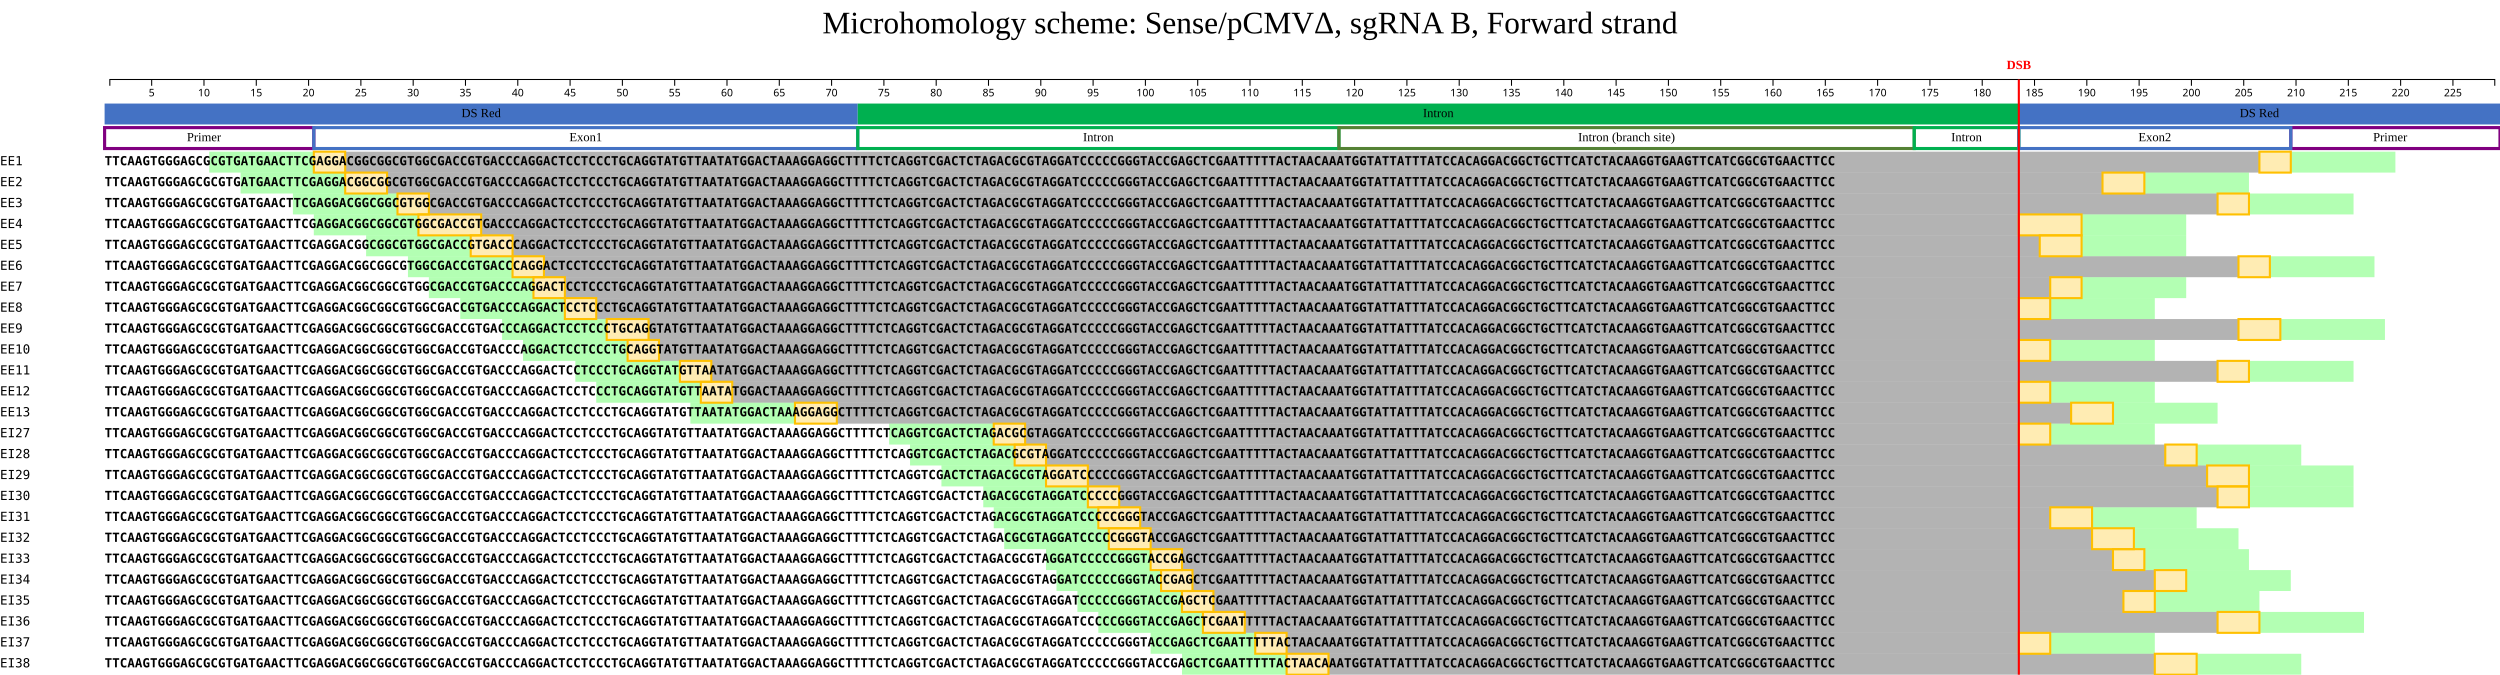
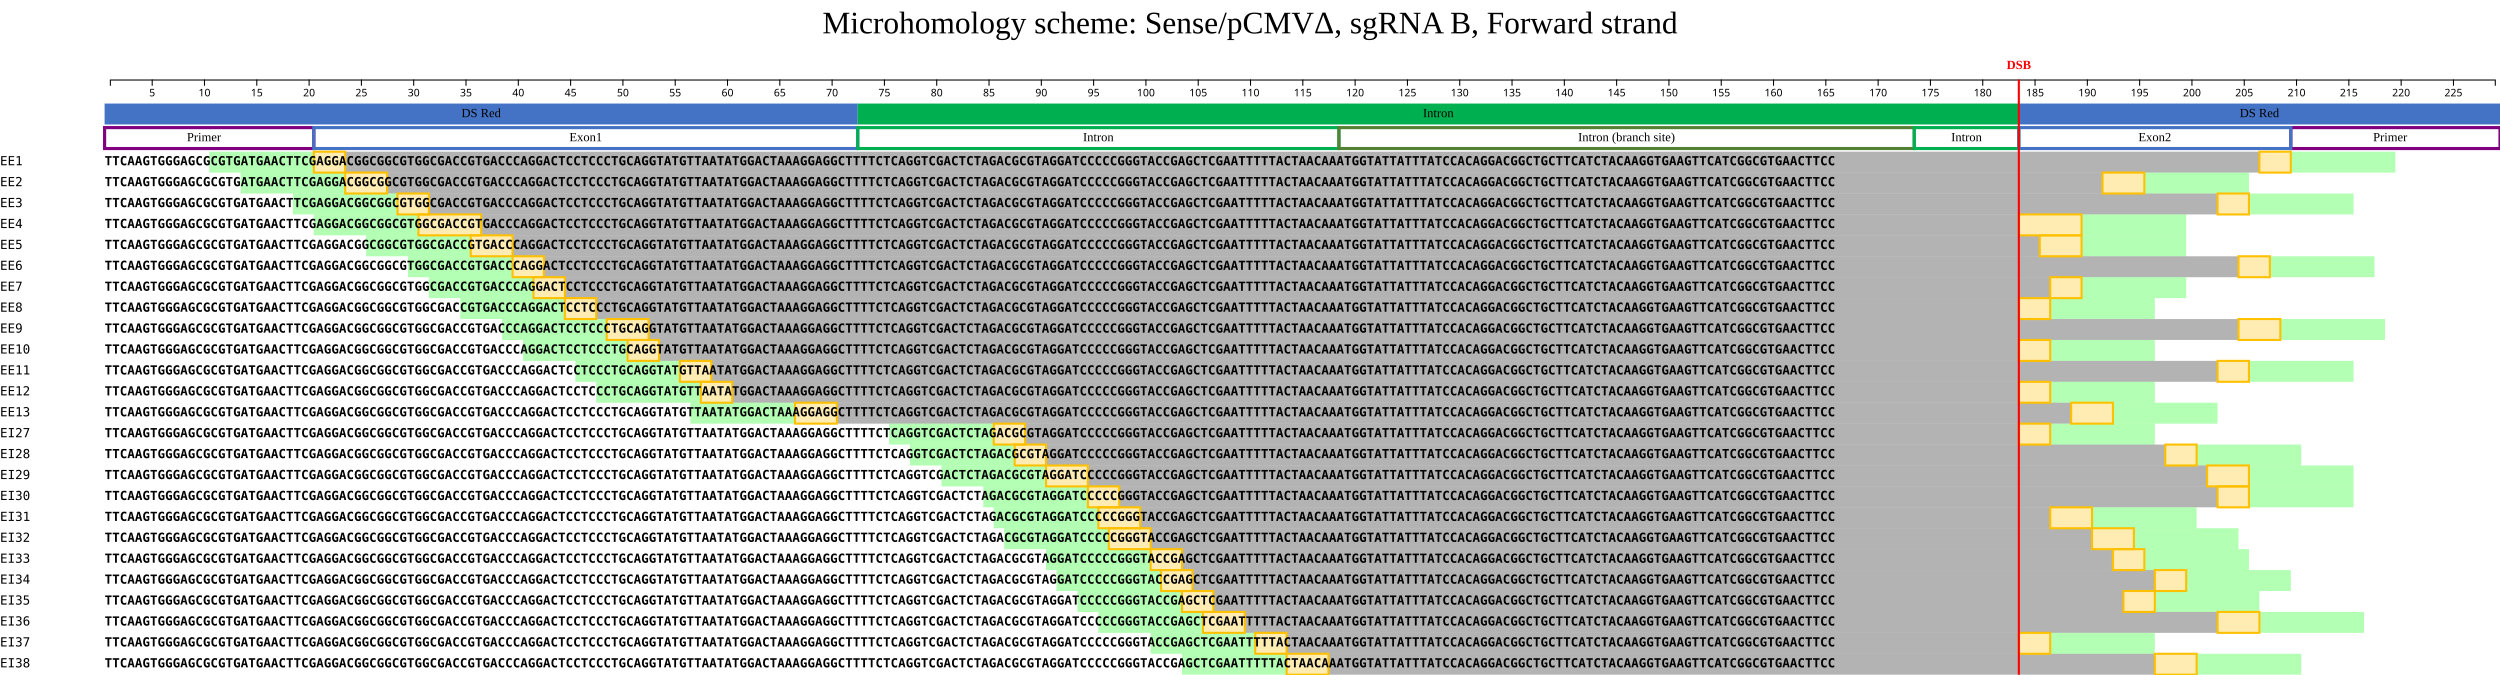
<svg width="2390" height="645">
  <g width="2390" height="50">
    <text x="1195" y="25" style="text-anchor: middle; dominant-baseline: middle; overflow: visible; font-size: 30px;">Microhomology scheme: Sense/pCMVΔ, sgRNA B, Forward strand</text>
  </g>
  <g transform="translate(0, 53)" width="2390" height="592">
    <g transform="translate(100, 23)" width="2290" height="20">
      <g fill="none" font-size="10" font-family="sans-serif" text-anchor="middle">
-         <path class="domain" stroke="currentColor" d="M5,6V0H2285V6" />
-         <g class="tick" opacity="1" transform="translate(45,0)">
+         <path class="domain" stroke="currentColor" d="M5.5,6V0.5H2285.5V6" />
+         <g class="tick" opacity="1" transform="translate(45.5,0)">
          <line stroke="currentColor" y2="6" />
          <text fill="currentColor" y="9" dy="0.71em">5</text>
        </g>
-         <g class="tick" opacity="1" transform="translate(95,0)">
+         <g class="tick" opacity="1" transform="translate(95.5,0)">
          <line stroke="currentColor" y2="6" />
          <text fill="currentColor" y="9" dy="0.71em">10</text>
        </g>
-         <g class="tick" opacity="1" transform="translate(145,0)">
+         <g class="tick" opacity="1" transform="translate(145.5,0)">
          <line stroke="currentColor" y2="6" />
          <text fill="currentColor" y="9" dy="0.71em">15</text>
        </g>
-         <g class="tick" opacity="1" transform="translate(195,0)">
+         <g class="tick" opacity="1" transform="translate(195.5,0)">
          <line stroke="currentColor" y2="6" />
          <text fill="currentColor" y="9" dy="0.71em">20</text>
        </g>
-         <g class="tick" opacity="1" transform="translate(245,0)">
+         <g class="tick" opacity="1" transform="translate(245.5,0)">
          <line stroke="currentColor" y2="6" />
          <text fill="currentColor" y="9" dy="0.71em">25</text>
        </g>
-         <g class="tick" opacity="1" transform="translate(295,0)">
+         <g class="tick" opacity="1" transform="translate(295.5,0)">
          <line stroke="currentColor" y2="6" />
          <text fill="currentColor" y="9" dy="0.71em">30</text>
        </g>
-         <g class="tick" opacity="1" transform="translate(345,0)">
+         <g class="tick" opacity="1" transform="translate(345.5,0)">
          <line stroke="currentColor" y2="6" />
          <text fill="currentColor" y="9" dy="0.71em">35</text>
        </g>
-         <g class="tick" opacity="1" transform="translate(395,0)">
+         <g class="tick" opacity="1" transform="translate(395.5,0)">
          <line stroke="currentColor" y2="6" />
          <text fill="currentColor" y="9" dy="0.71em">40</text>
        </g>
-         <g class="tick" opacity="1" transform="translate(445,0)">
+         <g class="tick" opacity="1" transform="translate(445.5,0)">
          <line stroke="currentColor" y2="6" />
          <text fill="currentColor" y="9" dy="0.71em">45</text>
        </g>
-         <g class="tick" opacity="1" transform="translate(495,0)">
+         <g class="tick" opacity="1" transform="translate(495.5,0)">
          <line stroke="currentColor" y2="6" />
          <text fill="currentColor" y="9" dy="0.71em">50</text>
        </g>
-         <g class="tick" opacity="1" transform="translate(545,0)">
+         <g class="tick" opacity="1" transform="translate(545.5,0)">
          <line stroke="currentColor" y2="6" />
          <text fill="currentColor" y="9" dy="0.71em">55</text>
        </g>
-         <g class="tick" opacity="1" transform="translate(595,0)">
+         <g class="tick" opacity="1" transform="translate(595.5,0)">
          <line stroke="currentColor" y2="6" />
          <text fill="currentColor" y="9" dy="0.71em">60</text>
        </g>
-         <g class="tick" opacity="1" transform="translate(645,0)">
+         <g class="tick" opacity="1" transform="translate(645.5,0)">
          <line stroke="currentColor" y2="6" />
          <text fill="currentColor" y="9" dy="0.71em">65</text>
        </g>
-         <g class="tick" opacity="1" transform="translate(695,0)">
+         <g class="tick" opacity="1" transform="translate(695.5,0)">
          <line stroke="currentColor" y2="6" />
          <text fill="currentColor" y="9" dy="0.71em">70</text>
        </g>
-         <g class="tick" opacity="1" transform="translate(745,0)">
+         <g class="tick" opacity="1" transform="translate(745.5,0)">
          <line stroke="currentColor" y2="6" />
          <text fill="currentColor" y="9" dy="0.71em">75</text>
        </g>
-         <g class="tick" opacity="1" transform="translate(795,0)">
+         <g class="tick" opacity="1" transform="translate(795.5,0)">
          <line stroke="currentColor" y2="6" />
          <text fill="currentColor" y="9" dy="0.71em">80</text>
        </g>
-         <g class="tick" opacity="1" transform="translate(845,0)">
+         <g class="tick" opacity="1" transform="translate(845.5,0)">
          <line stroke="currentColor" y2="6" />
          <text fill="currentColor" y="9" dy="0.71em">85</text>
        </g>
-         <g class="tick" opacity="1" transform="translate(895,0)">
+         <g class="tick" opacity="1" transform="translate(895.5,0)">
          <line stroke="currentColor" y2="6" />
          <text fill="currentColor" y="9" dy="0.71em">90</text>
        </g>
-         <g class="tick" opacity="1" transform="translate(945,0)">
+         <g class="tick" opacity="1" transform="translate(945.5,0)">
          <line stroke="currentColor" y2="6" />
          <text fill="currentColor" y="9" dy="0.71em">95</text>
        </g>
-         <g class="tick" opacity="1" transform="translate(995,0)">
+         <g class="tick" opacity="1" transform="translate(995.5,0)">
          <line stroke="currentColor" y2="6" />
          <text fill="currentColor" y="9" dy="0.71em">100</text>
        </g>
-         <g class="tick" opacity="1" transform="translate(1045,0)">
+         <g class="tick" opacity="1" transform="translate(1045.5,0)">
          <line stroke="currentColor" y2="6" />
          <text fill="currentColor" y="9" dy="0.71em">105</text>
        </g>
-         <g class="tick" opacity="1" transform="translate(1095,0)">
+         <g class="tick" opacity="1" transform="translate(1095.5,0)">
          <line stroke="currentColor" y2="6" />
          <text fill="currentColor" y="9" dy="0.71em">110</text>
        </g>
-         <g class="tick" opacity="1" transform="translate(1145,0)">
+         <g class="tick" opacity="1" transform="translate(1145.5,0)">
          <line stroke="currentColor" y2="6" />
          <text fill="currentColor" y="9" dy="0.71em">115</text>
        </g>
-         <g class="tick" opacity="1" transform="translate(1195,0)">
+         <g class="tick" opacity="1" transform="translate(1195.5,0)">
          <line stroke="currentColor" y2="6" />
          <text fill="currentColor" y="9" dy="0.71em">120</text>
        </g>
-         <g class="tick" opacity="1" transform="translate(1245,0)">
+         <g class="tick" opacity="1" transform="translate(1245.5,0)">
          <line stroke="currentColor" y2="6" />
          <text fill="currentColor" y="9" dy="0.71em">125</text>
        </g>
-         <g class="tick" opacity="1" transform="translate(1295,0)">
+         <g class="tick" opacity="1" transform="translate(1295.5,0)">
          <line stroke="currentColor" y2="6" />
          <text fill="currentColor" y="9" dy="0.71em">130</text>
        </g>
-         <g class="tick" opacity="1" transform="translate(1345,0)">
+         <g class="tick" opacity="1" transform="translate(1345.5,0)">
          <line stroke="currentColor" y2="6" />
          <text fill="currentColor" y="9" dy="0.71em">135</text>
        </g>
-         <g class="tick" opacity="1" transform="translate(1395,0)">
+         <g class="tick" opacity="1" transform="translate(1395.5,0)">
          <line stroke="currentColor" y2="6" />
          <text fill="currentColor" y="9" dy="0.71em">140</text>
        </g>
-         <g class="tick" opacity="1" transform="translate(1445,0)">
+         <g class="tick" opacity="1" transform="translate(1445.5,0)">
          <line stroke="currentColor" y2="6" />
          <text fill="currentColor" y="9" dy="0.71em">145</text>
        </g>
-         <g class="tick" opacity="1" transform="translate(1495,0)">
+         <g class="tick" opacity="1" transform="translate(1495.5,0)">
          <line stroke="currentColor" y2="6" />
          <text fill="currentColor" y="9" dy="0.71em">150</text>
        </g>
-         <g class="tick" opacity="1" transform="translate(1545,0)">
+         <g class="tick" opacity="1" transform="translate(1545.5,0)">
          <line stroke="currentColor" y2="6" />
          <text fill="currentColor" y="9" dy="0.71em">155</text>
        </g>
-         <g class="tick" opacity="1" transform="translate(1595,0)">
+         <g class="tick" opacity="1" transform="translate(1595.5,0)">
          <line stroke="currentColor" y2="6" />
          <text fill="currentColor" y="9" dy="0.71em">160</text>
        </g>
-         <g class="tick" opacity="1" transform="translate(1645,0)">
+         <g class="tick" opacity="1" transform="translate(1645.5,0)">
          <line stroke="currentColor" y2="6" />
          <text fill="currentColor" y="9" dy="0.71em">165</text>
        </g>
-         <g class="tick" opacity="1" transform="translate(1695,0)">
+         <g class="tick" opacity="1" transform="translate(1695.5,0)">
          <line stroke="currentColor" y2="6" />
          <text fill="currentColor" y="9" dy="0.71em">170</text>
        </g>
-         <g class="tick" opacity="1" transform="translate(1745,0)">
+         <g class="tick" opacity="1" transform="translate(1745.5,0)">
          <line stroke="currentColor" y2="6" />
          <text fill="currentColor" y="9" dy="0.71em">175</text>
        </g>
-         <g class="tick" opacity="1" transform="translate(1795,0)">
+         <g class="tick" opacity="1" transform="translate(1795.5,0)">
          <line stroke="currentColor" y2="6" />
          <text fill="currentColor" y="9" dy="0.71em">180</text>
        </g>
-         <g class="tick" opacity="1" transform="translate(1845,0)">
+         <g class="tick" opacity="1" transform="translate(1845.5,0)">
          <line stroke="currentColor" y2="6" />
          <text fill="currentColor" y="9" dy="0.71em">185</text>
        </g>
-         <g class="tick" opacity="1" transform="translate(1895,0)">
+         <g class="tick" opacity="1" transform="translate(1895.5,0)">
          <line stroke="currentColor" y2="6" />
          <text fill="currentColor" y="9" dy="0.71em">190</text>
        </g>
-         <g class="tick" opacity="1" transform="translate(1945,0)">
+         <g class="tick" opacity="1" transform="translate(1945.5,0)">
          <line stroke="currentColor" y2="6" />
          <text fill="currentColor" y="9" dy="0.71em">195</text>
        </g>
-         <g class="tick" opacity="1" transform="translate(1995,0)">
+         <g class="tick" opacity="1" transform="translate(1995.5,0)">
          <line stroke="currentColor" y2="6" />
          <text fill="currentColor" y="9" dy="0.71em">200</text>
        </g>
-         <g class="tick" opacity="1" transform="translate(2045,0)">
+         <g class="tick" opacity="1" transform="translate(2045.5,0)">
          <line stroke="currentColor" y2="6" />
          <text fill="currentColor" y="9" dy="0.71em">205</text>
        </g>
-         <g class="tick" opacity="1" transform="translate(2095,0)">
+         <g class="tick" opacity="1" transform="translate(2095.5,0)">
          <line stroke="currentColor" y2="6" />
          <text fill="currentColor" y="9" dy="0.71em">210</text>
        </g>
-         <g class="tick" opacity="1" transform="translate(2145,0)">
+         <g class="tick" opacity="1" transform="translate(2145.5,0)">
          <line stroke="currentColor" y2="6" />
          <text fill="currentColor" y="9" dy="0.71em">215</text>
        </g>
-         <g class="tick" opacity="1" transform="translate(2195,0)">
+         <g class="tick" opacity="1" transform="translate(2195.5,0)">
          <line stroke="currentColor" y2="6" />
          <text fill="currentColor" y="9" dy="0.71em">220</text>
        </g>
-         <g class="tick" opacity="1" transform="translate(2245,0)">
+         <g class="tick" opacity="1" transform="translate(2245.5,0)">
          <line stroke="currentColor" y2="6" />
          <text fill="currentColor" y="9" dy="0.71em">225</text>
        </g>
      </g>
    </g>
    <g transform="translate(100, 46)" width="2290" height="20" style="overflow: visible;">
      <rect x="0" y="0" width="720" height="20" style="fill: rgb(68, 114, 196);" />
      <text text-anchor="middle" transform="translate(360, 10)" dy=".5ex">DS Red</text>
      <rect x="720" y="0" width="1110" height="20" style="fill: rgb(0, 176, 80);" />
      <text text-anchor="middle" transform="translate(1275, 10)" dy=".5ex">Intron</text>
      <rect x="1830" y="0" width="460" height="20" style="fill: rgb(68, 114, 196);" />
      <text text-anchor="middle" transform="translate(2060, 10)" dy=".5ex">DS Red</text>
    </g>
    <g transform="translate(100, 69)" width="2290" height="20">
      <rect x="0" y="0" width="200" height="20" style="fill: rgba(0, 0, 0, 0); fill-opacity: 0; stroke: purple; stroke-opacity: 1; stroke-width: 3;" />
      <text text-anchor="middle" x="95" y="10" dy=".5ex">Primer</text>
      <rect x="2090" y="0" width="200" height="20" style="fill: rgba(0, 0, 0, 0); fill-opacity: 0; stroke: purple; stroke-opacity: 1; stroke-width: 3;" />
      <text text-anchor="middle" x="2185" y="10" dy=".5ex">Primer</text>
    </g>
    <g transform="translate(100, 69)" width="2290" height="20">
      <rect x="200" y="0" width="520" height="20" style="fill: rgba(0, 0, 0, 0); fill-opacity: 0; stroke: rgb(68, 114, 196); stroke-opacity: 1; stroke-width: 3;" />
      <text text-anchor="middle" transform="translate(460, 10)" dy=".5ex">Exon1</text>
      <rect x="720" y="0" width="460" height="20" style="fill: rgba(0, 0, 0, 0); fill-opacity: 0; stroke: rgb(0, 176, 80); stroke-opacity: 1; stroke-width: 3;" />
      <text text-anchor="middle" transform="translate(950, 10)" dy=".5ex">Intron</text>
      <rect x="1180" y="0" width="550" height="20" style="fill: rgba(0, 0, 0, 0); fill-opacity: 0; stroke: rgb(84, 130, 53); stroke-opacity: 1; stroke-width: 3;" />
      <text text-anchor="middle" transform="translate(1455, 10)" dy=".5ex">Intron (branch site)</text>
      <rect x="1730" y="0" width="100" height="20" style="fill: rgba(0, 0, 0, 0); fill-opacity: 0; stroke: rgb(0, 176, 80); stroke-opacity: 1; stroke-width: 3;" />
      <text text-anchor="middle" transform="translate(1780, 10)" dy=".5ex">Intron</text>
      <rect x="1830" y="0" width="260" height="20" style="fill: rgba(0, 0, 0, 0); fill-opacity: 0; stroke: rgb(68, 114, 196); stroke-opacity: 1; stroke-width: 3;" />
      <text text-anchor="middle" transform="translate(1960, 10)" dy=".5ex">Exon2</text>
    </g>
    <g transform="translate(0, 92)" width="100" height="500" style="overflow: visible;">
      <g transform="translate(0, 0)" width="100" height="20" style="overflow: visible;">
        <text x="0" y="10" dy=".5ex" style="font-family: monospace; font-weight: normal;">EE1</text>
      </g>
      <g transform="translate(0, 20)" width="100" height="20" style="overflow: visible;">
        <text x="0" y="10" dy=".5ex" style="font-family: monospace; font-weight: normal;">EE2</text>
      </g>
      <g transform="translate(0, 40)" width="100" height="20" style="overflow: visible;">
        <text x="0" y="10" dy=".5ex" style="font-family: monospace; font-weight: normal;">EE3</text>
      </g>
      <g transform="translate(0, 60)" width="100" height="20" style="overflow: visible;">
        <text x="0" y="10" dy=".5ex" style="font-family: monospace; font-weight: normal;">EE4</text>
      </g>
      <g transform="translate(0, 80)" width="100" height="20" style="overflow: visible;">
        <text x="0" y="10" dy=".5ex" style="font-family: monospace; font-weight: normal;">EE5</text>
      </g>
      <g transform="translate(0, 100)" width="100" height="20" style="overflow: visible;">
        <text x="0" y="10" dy=".5ex" style="font-family: monospace; font-weight: normal;">EE6</text>
      </g>
      <g transform="translate(0, 120)" width="100" height="20" style="overflow: visible;">
        <text x="0" y="10" dy=".5ex" style="font-family: monospace; font-weight: normal;">EE7</text>
      </g>
      <g transform="translate(0, 140)" width="100" height="20" style="overflow: visible;">
        <text x="0" y="10" dy=".5ex" style="font-family: monospace; font-weight: normal;">EE8</text>
      </g>
      <g transform="translate(0, 160)" width="100" height="20" style="overflow: visible;">
        <text x="0" y="10" dy=".5ex" style="font-family: monospace; font-weight: normal;">EE9</text>
      </g>
      <g transform="translate(0, 180)" width="100" height="20" style="overflow: visible;">
        <text x="0" y="10" dy=".5ex" style="font-family: monospace; font-weight: normal;">EE10</text>
      </g>
      <g transform="translate(0, 200)" width="100" height="20" style="overflow: visible;">
        <text x="0" y="10" dy=".5ex" style="font-family: monospace; font-weight: normal;">EE11</text>
      </g>
      <g transform="translate(0, 220)" width="100" height="20" style="overflow: visible;">
        <text x="0" y="10" dy=".5ex" style="font-family: monospace; font-weight: normal;">EE12</text>
      </g>
      <g transform="translate(0, 240)" width="100" height="20" style="overflow: visible;">
        <text x="0" y="10" dy=".5ex" style="font-family: monospace; font-weight: normal;">EE13</text>
      </g>
      <g transform="translate(0, 260)" width="100" height="20" style="overflow: visible;">
        <text x="0" y="10" dy=".5ex" style="font-family: monospace; font-weight: normal;">EI27</text>
      </g>
      <g transform="translate(0, 280)" width="100" height="20" style="overflow: visible;">
        <text x="0" y="10" dy=".5ex" style="font-family: monospace; font-weight: normal;">EI28</text>
      </g>
      <g transform="translate(0, 300)" width="100" height="20" style="overflow: visible;">
        <text x="0" y="10" dy=".5ex" style="font-family: monospace; font-weight: normal;">EI29</text>
      </g>
      <g transform="translate(0, 320)" width="100" height="20" style="overflow: visible;">
        <text x="0" y="10" dy=".5ex" style="font-family: monospace; font-weight: normal;">EI30</text>
      </g>
      <g transform="translate(0, 340)" width="100" height="20" style="overflow: visible;">
        <text x="0" y="10" dy=".5ex" style="font-family: monospace; font-weight: normal;">EI31</text>
      </g>
      <g transform="translate(0, 360)" width="100" height="20" style="overflow: visible;">
        <text x="0" y="10" dy=".5ex" style="font-family: monospace; font-weight: normal;">EI32</text>
      </g>
      <g transform="translate(0, 380)" width="100" height="20" style="overflow: visible;">
        <text x="0" y="10" dy=".5ex" style="font-family: monospace; font-weight: normal;">EI33</text>
      </g>
      <g transform="translate(0, 400)" width="100" height="20" style="overflow: visible;">
        <text x="0" y="10" dy=".5ex" style="font-family: monospace; font-weight: normal;">EI34</text>
      </g>
      <g transform="translate(0, 420)" width="100" height="20" style="overflow: visible;">
        <text x="0" y="10" dy=".5ex" style="font-family: monospace; font-weight: normal;">EI35</text>
      </g>
      <g transform="translate(0, 440)" width="100" height="20" style="overflow: visible;">
        <text x="0" y="10" dy=".5ex" style="font-family: monospace; font-weight: normal;">EI36</text>
      </g>
      <g transform="translate(0, 460)" width="100" height="20" style="overflow: visible;">
        <text x="0" y="10" dy=".5ex" style="font-family: monospace; font-weight: normal;">EI37</text>
      </g>
      <g transform="translate(0, 480)" width="100" height="20" style="overflow: visible;">
        <text x="0" y="10" dy=".5ex" style="font-family: monospace; font-weight: normal;">EI38</text>
      </g>
    </g>
    <g transform="translate(100, 92)" height="500" style="overflow: visible;">
      <rect x="100" y="0" width="100" height="20" style="fill: rgb(0, 255, 0); opacity: 0.3;" />
      <rect x="2090" y="0" width="100" height="20" style="fill: rgb(0, 255, 0); opacity: 0.3;" />
      <rect x="230" y="0" width="1830" height="20" opacity="0.3" style="fill: black;" />
      <rect x="130" y="20" width="100" height="20" style="fill: rgb(0, 255, 0); opacity: 0.3;" />
      <rect x="1950" y="20" width="100" height="20" style="fill: rgb(0, 255, 0); opacity: 0.3;" />
      <rect x="270" y="20" width="1640" height="20" opacity="0.3" style="fill: black;" />
      <rect x="180" y="40" width="100" height="20" style="fill: rgb(0, 255, 0); opacity: 0.3;" />
      <rect x="2050" y="40" width="100" height="20" style="fill: rgb(0, 255, 0); opacity: 0.3;" />
      <rect x="310" y="40" width="1710" height="20" opacity="0.3" style="fill: black;" />
      <rect x="200" y="60" width="100" height="20" style="fill: rgb(0, 255, 0); opacity: 0.3;" />
      <rect x="1890" y="60" width="100" height="20" style="fill: rgb(0, 255, 0); opacity: 0.3;" />
      <rect x="360" y="60" width="1470" height="20" opacity="0.3" style="fill: black;" />
      <rect x="250" y="80" width="100" height="20" style="fill: rgb(0, 255, 0); opacity: 0.3;" />
      <rect x="1890" y="80" width="100" height="20" style="fill: rgb(0, 255, 0); opacity: 0.3;" />
      <rect x="390" y="80" width="1460" height="20" opacity="0.3" style="fill: black;" />
      <rect x="290" y="100" width="100" height="20" style="fill: rgb(0, 255, 0); opacity: 0.3;" />
      <rect x="2070" y="100" width="100" height="20" style="fill: rgb(0, 255, 0); opacity: 0.3;" />
      <rect x="420" y="100" width="1620" height="20" opacity="0.3" style="fill: black;" />
      <rect x="310" y="120" width="100" height="20" style="fill: rgb(0, 255, 0); opacity: 0.3;" />
      <rect x="1890" y="120" width="100" height="20" style="fill: rgb(0, 255, 0); opacity: 0.3;" />
      <rect x="440" y="120" width="1420" height="20" opacity="0.3" style="fill: black;" />
      <rect x="340" y="140" width="100" height="20" style="fill: rgb(0, 255, 0); opacity: 0.3;" />
      <rect x="1860" y="140" width="100" height="20" style="fill: rgb(0, 255, 0); opacity: 0.3;" />
      <rect x="470" y="140" width="1360" height="20" opacity="0.3" style="fill: black;" />
      <rect x="380" y="160" width="100" height="20" style="fill: rgb(0, 255, 0); opacity: 0.3;" />
      <rect x="2080" y="160" width="100" height="20" style="fill: rgb(0, 255, 0); opacity: 0.3;" />
      <rect x="520" y="160" width="1520" height="20" opacity="0.3" style="fill: black;" />
      <rect x="400" y="180" width="100" height="20" style="fill: rgb(0, 255, 0); opacity: 0.3;" />
      <rect x="1860" y="180" width="100" height="20" style="fill: rgb(0, 255, 0); opacity: 0.3;" />
      <rect x="530" y="180" width="1300" height="20" opacity="0.3" style="fill: black;" />
      <rect x="450" y="200" width="100" height="20" style="fill: rgb(0, 255, 0); opacity: 0.3;" />
      <rect x="2050" y="200" width="100" height="20" style="fill: rgb(0, 255, 0); opacity: 0.3;" />
      <rect x="580" y="200" width="1440" height="20" opacity="0.3" style="fill: black;" />
      <rect x="470" y="220" width="100" height="20" style="fill: rgb(0, 255, 0); opacity: 0.3;" />
      <rect x="1860" y="220" width="100" height="20" style="fill: rgb(0, 255, 0); opacity: 0.3;" />
      <rect x="600" y="220" width="1230" height="20" opacity="0.3" style="fill: black;" />
      <rect x="560" y="240" width="100" height="20" style="fill: rgb(0, 255, 0); opacity: 0.3;" />
      <rect x="1920" y="240" width="100" height="20" style="fill: rgb(0, 255, 0); opacity: 0.3;" />
      <rect x="700" y="240" width="1180" height="20" opacity="0.3" style="fill: black;" />
      <rect x="750" y="260" width="100" height="20" style="fill: rgb(0, 255, 0); opacity: 0.3;" />
      <rect x="1860" y="260" width="100" height="20" style="fill: rgb(0, 255, 0); opacity: 0.3;" />
      <rect x="880" y="260" width="950" height="20" opacity="0.3" style="fill: black;" />
      <rect x="770" y="280" width="100" height="20" style="fill: rgb(0, 255, 0); opacity: 0.3;" />
      <rect x="2000" y="280" width="100" height="20" style="fill: rgb(0, 255, 0); opacity: 0.3;" />
      <rect x="900" y="280" width="1070" height="20" opacity="0.3" style="fill: black;" />
      <rect x="800" y="300" width="100" height="20" style="fill: rgb(0, 255, 0); opacity: 0.3;" />
      <rect x="2050" y="300" width="100" height="20" style="fill: rgb(0, 255, 0); opacity: 0.3;" />
      <rect x="940" y="300" width="1070" height="20" opacity="0.3" style="fill: black;" />
      <rect x="840" y="320" width="100" height="20" style="fill: rgb(0, 255, 0); opacity: 0.3;" />
      <rect x="2050" y="320" width="100" height="20" style="fill: rgb(0, 255, 0); opacity: 0.3;" />
      <rect x="970" y="320" width="1050" height="20" opacity="0.3" style="fill: black;" />
      <rect x="850" y="340" width="100" height="20" style="fill: rgb(0, 255, 0); opacity: 0.3;" />
      <rect x="1900" y="340" width="100" height="20" style="fill: rgb(0, 255, 0); opacity: 0.3;" />
      <rect x="990" y="340" width="870" height="20" opacity="0.3" style="fill: black;" />
      <rect x="860" y="360" width="100" height="20" style="fill: rgb(0, 255, 0); opacity: 0.3;" />
      <rect x="1940" y="360" width="100" height="20" style="fill: rgb(0, 255, 0); opacity: 0.3;" />
      <rect x="1000" y="360" width="900" height="20" opacity="0.3" style="fill: black;" />
      <rect x="900" y="380" width="100" height="20" style="fill: rgb(0, 255, 0); opacity: 0.3;" />
      <rect x="1950" y="380" width="100" height="20" style="fill: rgb(0, 255, 0); opacity: 0.3;" />
      <rect x="1030" y="380" width="890" height="20" opacity="0.3" style="fill: black;" />
      <rect x="910" y="400" width="100" height="20" style="fill: rgb(0, 255, 0); opacity: 0.3;" />
      <rect x="1990" y="400" width="100" height="20" style="fill: rgb(0, 255, 0); opacity: 0.3;" />
      <rect x="1040" y="400" width="920" height="20" opacity="0.3" style="fill: black;" />
      <rect x="930" y="420" width="100" height="20" style="fill: rgb(0, 255, 0); opacity: 0.3;" />
      <rect x="1960" y="420" width="100" height="20" style="fill: rgb(0, 255, 0); opacity: 0.3;" />
      <rect x="1060" y="420" width="870" height="20" opacity="0.3" style="fill: black;" />
      <rect x="950" y="440" width="100" height="20" style="fill: rgb(0, 255, 0); opacity: 0.3;" />
      <rect x="2060" y="440" width="100" height="20" style="fill: rgb(0, 255, 0); opacity: 0.3;" />
      <rect x="1090" y="440" width="930" height="20" opacity="0.3" style="fill: black;" />
      <rect x="1000" y="460" width="100" height="20" style="fill: rgb(0, 255, 0); opacity: 0.3;" />
      <rect x="1860" y="460" width="100" height="20" style="fill: rgb(0, 255, 0); opacity: 0.3;" />
      <rect x="1130" y="460" width="700" height="20" opacity="0.3" style="fill: black;" />
      <rect x="1030" y="480" width="100" height="20" style="fill: rgb(0, 255, 0); opacity: 0.3;" />
      <rect x="2000" y="480" width="100" height="20" style="fill: rgb(0, 255, 0); opacity: 0.3;" />
      <rect x="1170" y="480" width="790" height="20" opacity="0.3" style="fill: black;" />
      <rect x="200" y="0" width="30" height="20" style="fill: rgb(255, 192, 0); fill-opacity: 0.3; stroke: rgb(255, 192, 0); stroke-opacity: 1; stroke-width: 2;" />
      <rect x="2060" y="0" width="30" height="20" style="fill: rgb(255, 192, 0); fill-opacity: 0.3; stroke: rgb(255, 192, 0); stroke-opacity: 1; stroke-width: 2;" />
      <g width="2290" height="20" transform="translate(0, 0)">
        <text x="0" y="10" dy=".5ex" textLength="2290" style="font-family: monospace; font-weight: bold;">TTCAAGTGGGAGCGCGTGATGAACTTCGAGGACGGCGGCGTGGCGACCGTGACCCAGGACTCCTCCCTGCAGGTATGTTAATATGGACTAAAGGAGGCTTTTCTCAGGTCGACTCTAGACGCGTAGGATCCCCCGGGTACCGAGCTCGAATTTTTACTAACAAATGGTATTATTTATCCACAGGACGGCTGCTTCATCTACAAGGTGAAGTTCATCGGCGTGAACTTCC</text>
      </g>
      <rect x="230" y="20" width="40" height="20" style="fill: rgb(255, 192, 0); fill-opacity: 0.3; stroke: rgb(255, 192, 0); stroke-opacity: 1; stroke-width: 2;" />
      <rect x="1910" y="20" width="40" height="20" style="fill: rgb(255, 192, 0); fill-opacity: 0.3; stroke: rgb(255, 192, 0); stroke-opacity: 1; stroke-width: 2;" />
      <g width="2290" height="20" transform="translate(0, 20)">
        <text x="0" y="10" dy=".5ex" textLength="2290" style="font-family: monospace; font-weight: bold;">TTCAAGTGGGAGCGCGTGATGAACTTCGAGGACGGCGGCGTGGCGACCGTGACCCAGGACTCCTCCCTGCAGGTATGTTAATATGGACTAAAGGAGGCTTTTCTCAGGTCGACTCTAGACGCGTAGGATCCCCCGGGTACCGAGCTCGAATTTTTACTAACAAATGGTATTATTTATCCACAGGACGGCTGCTTCATCTACAAGGTGAAGTTCATCGGCGTGAACTTCC</text>
      </g>
      <rect x="280" y="40" width="30" height="20" style="fill: rgb(255, 192, 0); fill-opacity: 0.3; stroke: rgb(255, 192, 0); stroke-opacity: 1; stroke-width: 2;" />
      <rect x="2020" y="40" width="30" height="20" style="fill: rgb(255, 192, 0); fill-opacity: 0.3; stroke: rgb(255, 192, 0); stroke-opacity: 1; stroke-width: 2;" />
      <g width="2290" height="20" transform="translate(0, 40)">
        <text x="0" y="10" dy=".5ex" textLength="2290" style="font-family: monospace; font-weight: bold;">TTCAAGTGGGAGCGCGTGATGAACTTCGAGGACGGCGGCGTGGCGACCGTGACCCAGGACTCCTCCCTGCAGGTATGTTAATATGGACTAAAGGAGGCTTTTCTCAGGTCGACTCTAGACGCGTAGGATCCCCCGGGTACCGAGCTCGAATTTTTACTAACAAATGGTATTATTTATCCACAGGACGGCTGCTTCATCTACAAGGTGAAGTTCATCGGCGTGAACTTCC</text>
      </g>
      <rect x="300" y="60" width="60" height="20" style="fill: rgb(255, 192, 0); fill-opacity: 0.3; stroke: rgb(255, 192, 0); stroke-opacity: 1; stroke-width: 2;" />
      <rect x="1830" y="60" width="60" height="20" style="fill: rgb(255, 192, 0); fill-opacity: 0.3; stroke: rgb(255, 192, 0); stroke-opacity: 1; stroke-width: 2;" />
      <g width="2290" height="20" transform="translate(0, 60)">
        <text x="0" y="10" dy=".5ex" textLength="2290" style="font-family: monospace; font-weight: bold;">TTCAAGTGGGAGCGCGTGATGAACTTCGAGGACGGCGGCGTGGCGACCGTGACCCAGGACTCCTCCCTGCAGGTATGTTAATATGGACTAAAGGAGGCTTTTCTCAGGTCGACTCTAGACGCGTAGGATCCCCCGGGTACCGAGCTCGAATTTTTACTAACAAATGGTATTATTTATCCACAGGACGGCTGCTTCATCTACAAGGTGAAGTTCATCGGCGTGAACTTCC</text>
      </g>
      <rect x="350" y="80" width="40" height="20" style="fill: rgb(255, 192, 0); fill-opacity: 0.3; stroke: rgb(255, 192, 0); stroke-opacity: 1; stroke-width: 2;" />
      <rect x="1850" y="80" width="40" height="20" style="fill: rgb(255, 192, 0); fill-opacity: 0.3; stroke: rgb(255, 192, 0); stroke-opacity: 1; stroke-width: 2;" />
      <g width="2290" height="20" transform="translate(0, 80)">
        <text x="0" y="10" dy=".5ex" textLength="2290" style="font-family: monospace; font-weight: bold;">TTCAAGTGGGAGCGCGTGATGAACTTCGAGGACGGCGGCGTGGCGACCGTGACCCAGGACTCCTCCCTGCAGGTATGTTAATATGGACTAAAGGAGGCTTTTCTCAGGTCGACTCTAGACGCGTAGGATCCCCCGGGTACCGAGCTCGAATTTTTACTAACAAATGGTATTATTTATCCACAGGACGGCTGCTTCATCTACAAGGTGAAGTTCATCGGCGTGAACTTCC</text>
      </g>
      <rect x="390" y="100" width="30" height="20" style="fill: rgb(255, 192, 0); fill-opacity: 0.3; stroke: rgb(255, 192, 0); stroke-opacity: 1; stroke-width: 2;" />
      <rect x="2040" y="100" width="30" height="20" style="fill: rgb(255, 192, 0); fill-opacity: 0.3; stroke: rgb(255, 192, 0); stroke-opacity: 1; stroke-width: 2;" />
      <g width="2290" height="20" transform="translate(0, 100)">
        <text x="0" y="10" dy=".5ex" textLength="2290" style="font-family: monospace; font-weight: bold;">TTCAAGTGGGAGCGCGTGATGAACTTCGAGGACGGCGGCGTGGCGACCGTGACCCAGGACTCCTCCCTGCAGGTATGTTAATATGGACTAAAGGAGGCTTTTCTCAGGTCGACTCTAGACGCGTAGGATCCCCCGGGTACCGAGCTCGAATTTTTACTAACAAATGGTATTATTTATCCACAGGACGGCTGCTTCATCTACAAGGTGAAGTTCATCGGCGTGAACTTCC</text>
      </g>
      <rect x="410" y="120" width="30" height="20" style="fill: rgb(255, 192, 0); fill-opacity: 0.3; stroke: rgb(255, 192, 0); stroke-opacity: 1; stroke-width: 2;" />
      <rect x="1860" y="120" width="30" height="20" style="fill: rgb(255, 192, 0); fill-opacity: 0.3; stroke: rgb(255, 192, 0); stroke-opacity: 1; stroke-width: 2;" />
      <g width="2290" height="20" transform="translate(0, 120)">
        <text x="0" y="10" dy=".5ex" textLength="2290" style="font-family: monospace; font-weight: bold;">TTCAAGTGGGAGCGCGTGATGAACTTCGAGGACGGCGGCGTGGCGACCGTGACCCAGGACTCCTCCCTGCAGGTATGTTAATATGGACTAAAGGAGGCTTTTCTCAGGTCGACTCTAGACGCGTAGGATCCCCCGGGTACCGAGCTCGAATTTTTACTAACAAATGGTATTATTTATCCACAGGACGGCTGCTTCATCTACAAGGTGAAGTTCATCGGCGTGAACTTCC</text>
      </g>
      <rect x="440" y="140" width="30" height="20" style="fill: rgb(255, 192, 0); fill-opacity: 0.3; stroke: rgb(255, 192, 0); stroke-opacity: 1; stroke-width: 2;" />
      <rect x="1830" y="140" width="30" height="20" style="fill: rgb(255, 192, 0); fill-opacity: 0.3; stroke: rgb(255, 192, 0); stroke-opacity: 1; stroke-width: 2;" />
      <g width="2290" height="20" transform="translate(0, 140)">
        <text x="0" y="10" dy=".5ex" textLength="2290" style="font-family: monospace; font-weight: bold;">TTCAAGTGGGAGCGCGTGATGAACTTCGAGGACGGCGGCGTGGCGACCGTGACCCAGGACTCCTCCCTGCAGGTATGTTAATATGGACTAAAGGAGGCTTTTCTCAGGTCGACTCTAGACGCGTAGGATCCCCCGGGTACCGAGCTCGAATTTTTACTAACAAATGGTATTATTTATCCACAGGACGGCTGCTTCATCTACAAGGTGAAGTTCATCGGCGTGAACTTCC</text>
      </g>
      <rect x="480" y="160" width="40" height="20" style="fill: rgb(255, 192, 0); fill-opacity: 0.3; stroke: rgb(255, 192, 0); stroke-opacity: 1; stroke-width: 2;" />
      <rect x="2040" y="160" width="40" height="20" style="fill: rgb(255, 192, 0); fill-opacity: 0.3; stroke: rgb(255, 192, 0); stroke-opacity: 1; stroke-width: 2;" />
      <g width="2290" height="20" transform="translate(0, 160)">
        <text x="0" y="10" dy=".5ex" textLength="2290" style="font-family: monospace; font-weight: bold;">TTCAAGTGGGAGCGCGTGATGAACTTCGAGGACGGCGGCGTGGCGACCGTGACCCAGGACTCCTCCCTGCAGGTATGTTAATATGGACTAAAGGAGGCTTTTCTCAGGTCGACTCTAGACGCGTAGGATCCCCCGGGTACCGAGCTCGAATTTTTACTAACAAATGGTATTATTTATCCACAGGACGGCTGCTTCATCTACAAGGTGAAGTTCATCGGCGTGAACTTCC</text>
      </g>
      <rect x="500" y="180" width="30" height="20" style="fill: rgb(255, 192, 0); fill-opacity: 0.3; stroke: rgb(255, 192, 0); stroke-opacity: 1; stroke-width: 2;" />
      <rect x="1830" y="180" width="30" height="20" style="fill: rgb(255, 192, 0); fill-opacity: 0.3; stroke: rgb(255, 192, 0); stroke-opacity: 1; stroke-width: 2;" />
      <g width="2290" height="20" transform="translate(0, 180)">
        <text x="0" y="10" dy=".5ex" textLength="2290" style="font-family: monospace; font-weight: bold;">TTCAAGTGGGAGCGCGTGATGAACTTCGAGGACGGCGGCGTGGCGACCGTGACCCAGGACTCCTCCCTGCAGGTATGTTAATATGGACTAAAGGAGGCTTTTCTCAGGTCGACTCTAGACGCGTAGGATCCCCCGGGTACCGAGCTCGAATTTTTACTAACAAATGGTATTATTTATCCACAGGACGGCTGCTTCATCTACAAGGTGAAGTTCATCGGCGTGAACTTCC</text>
      </g>
      <rect x="550" y="200" width="30" height="20" style="fill: rgb(255, 192, 0); fill-opacity: 0.3; stroke: rgb(255, 192, 0); stroke-opacity: 1; stroke-width: 2;" />
      <rect x="2020" y="200" width="30" height="20" style="fill: rgb(255, 192, 0); fill-opacity: 0.3; stroke: rgb(255, 192, 0); stroke-opacity: 1; stroke-width: 2;" />
      <g width="2290" height="20" transform="translate(0, 200)">
        <text x="0" y="10" dy=".5ex" textLength="2290" style="font-family: monospace; font-weight: bold;">TTCAAGTGGGAGCGCGTGATGAACTTCGAGGACGGCGGCGTGGCGACCGTGACCCAGGACTCCTCCCTGCAGGTATGTTAATATGGACTAAAGGAGGCTTTTCTCAGGTCGACTCTAGACGCGTAGGATCCCCCGGGTACCGAGCTCGAATTTTTACTAACAAATGGTATTATTTATCCACAGGACGGCTGCTTCATCTACAAGGTGAAGTTCATCGGCGTGAACTTCC</text>
      </g>
      <rect x="570" y="220" width="30" height="20" style="fill: rgb(255, 192, 0); fill-opacity: 0.3; stroke: rgb(255, 192, 0); stroke-opacity: 1; stroke-width: 2;" />
      <rect x="1830" y="220" width="30" height="20" style="fill: rgb(255, 192, 0); fill-opacity: 0.3; stroke: rgb(255, 192, 0); stroke-opacity: 1; stroke-width: 2;" />
      <g width="2290" height="20" transform="translate(0, 220)">
        <text x="0" y="10" dy=".5ex" textLength="2290" style="font-family: monospace; font-weight: bold;">TTCAAGTGGGAGCGCGTGATGAACTTCGAGGACGGCGGCGTGGCGACCGTGACCCAGGACTCCTCCCTGCAGGTATGTTAATATGGACTAAAGGAGGCTTTTCTCAGGTCGACTCTAGACGCGTAGGATCCCCCGGGTACCGAGCTCGAATTTTTACTAACAAATGGTATTATTTATCCACAGGACGGCTGCTTCATCTACAAGGTGAAGTTCATCGGCGTGAACTTCC</text>
      </g>
      <rect x="660" y="240" width="40" height="20" style="fill: rgb(255, 192, 0); fill-opacity: 0.3; stroke: rgb(255, 192, 0); stroke-opacity: 1; stroke-width: 2;" />
      <rect x="1880" y="240" width="40" height="20" style="fill: rgb(255, 192, 0); fill-opacity: 0.3; stroke: rgb(255, 192, 0); stroke-opacity: 1; stroke-width: 2;" />
      <g width="2290" height="20" transform="translate(0, 240)">
        <text x="0" y="10" dy=".5ex" textLength="2290" style="font-family: monospace; font-weight: bold;">TTCAAGTGGGAGCGCGTGATGAACTTCGAGGACGGCGGCGTGGCGACCGTGACCCAGGACTCCTCCCTGCAGGTATGTTAATATGGACTAAAGGAGGCTTTTCTCAGGTCGACTCTAGACGCGTAGGATCCCCCGGGTACCGAGCTCGAATTTTTACTAACAAATGGTATTATTTATCCACAGGACGGCTGCTTCATCTACAAGGTGAAGTTCATCGGCGTGAACTTCC</text>
      </g>
      <rect x="850" y="260" width="30" height="20" style="fill: rgb(255, 192, 0); fill-opacity: 0.3; stroke: rgb(255, 192, 0); stroke-opacity: 1; stroke-width: 2;" />
      <rect x="1830" y="260" width="30" height="20" style="fill: rgb(255, 192, 0); fill-opacity: 0.3; stroke: rgb(255, 192, 0); stroke-opacity: 1; stroke-width: 2;" />
      <g width="2290" height="20" transform="translate(0, 260)">
        <text x="0" y="10" dy=".5ex" textLength="2290" style="font-family: monospace; font-weight: bold;">TTCAAGTGGGAGCGCGTGATGAACTTCGAGGACGGCGGCGTGGCGACCGTGACCCAGGACTCCTCCCTGCAGGTATGTTAATATGGACTAAAGGAGGCTTTTCTCAGGTCGACTCTAGACGCGTAGGATCCCCCGGGTACCGAGCTCGAATTTTTACTAACAAATGGTATTATTTATCCACAGGACGGCTGCTTCATCTACAAGGTGAAGTTCATCGGCGTGAACTTCC</text>
      </g>
      <rect x="870" y="280" width="30" height="20" style="fill: rgb(255, 192, 0); fill-opacity: 0.3; stroke: rgb(255, 192, 0); stroke-opacity: 1; stroke-width: 2;" />
      <rect x="1970" y="280" width="30" height="20" style="fill: rgb(255, 192, 0); fill-opacity: 0.3; stroke: rgb(255, 192, 0); stroke-opacity: 1; stroke-width: 2;" />
      <g width="2290" height="20" transform="translate(0, 280)">
        <text x="0" y="10" dy=".5ex" textLength="2290" style="font-family: monospace; font-weight: bold;">TTCAAGTGGGAGCGCGTGATGAACTTCGAGGACGGCGGCGTGGCGACCGTGACCCAGGACTCCTCCCTGCAGGTATGTTAATATGGACTAAAGGAGGCTTTTCTCAGGTCGACTCTAGACGCGTAGGATCCCCCGGGTACCGAGCTCGAATTTTTACTAACAAATGGTATTATTTATCCACAGGACGGCTGCTTCATCTACAAGGTGAAGTTCATCGGCGTGAACTTCC</text>
      </g>
      <rect x="900" y="300" width="40" height="20" style="fill: rgb(255, 192, 0); fill-opacity: 0.3; stroke: rgb(255, 192, 0); stroke-opacity: 1; stroke-width: 2;" />
      <rect x="2010" y="300" width="40" height="20" style="fill: rgb(255, 192, 0); fill-opacity: 0.3; stroke: rgb(255, 192, 0); stroke-opacity: 1; stroke-width: 2;" />
      <g width="2290" height="20" transform="translate(0, 300)">
        <text x="0" y="10" dy=".5ex" textLength="2290" style="font-family: monospace; font-weight: bold;">TTCAAGTGGGAGCGCGTGATGAACTTCGAGGACGGCGGCGTGGCGACCGTGACCCAGGACTCCTCCCTGCAGGTATGTTAATATGGACTAAAGGAGGCTTTTCTCAGGTCGACTCTAGACGCGTAGGATCCCCCGGGTACCGAGCTCGAATTTTTACTAACAAATGGTATTATTTATCCACAGGACGGCTGCTTCATCTACAAGGTGAAGTTCATCGGCGTGAACTTCC</text>
      </g>
      <rect x="940" y="320" width="30" height="20" style="fill: rgb(255, 192, 0); fill-opacity: 0.3; stroke: rgb(255, 192, 0); stroke-opacity: 1; stroke-width: 2;" />
      <rect x="2020" y="320" width="30" height="20" style="fill: rgb(255, 192, 0); fill-opacity: 0.3; stroke: rgb(255, 192, 0); stroke-opacity: 1; stroke-width: 2;" />
      <g width="2290" height="20" transform="translate(0, 320)">
        <text x="0" y="10" dy=".5ex" textLength="2290" style="font-family: monospace; font-weight: bold;">TTCAAGTGGGAGCGCGTGATGAACTTCGAGGACGGCGGCGTGGCGACCGTGACCCAGGACTCCTCCCTGCAGGTATGTTAATATGGACTAAAGGAGGCTTTTCTCAGGTCGACTCTAGACGCGTAGGATCCCCCGGGTACCGAGCTCGAATTTTTACTAACAAATGGTATTATTTATCCACAGGACGGCTGCTTCATCTACAAGGTGAAGTTCATCGGCGTGAACTTCC</text>
      </g>
      <rect x="950" y="340" width="40" height="20" style="fill: rgb(255, 192, 0); fill-opacity: 0.3; stroke: rgb(255, 192, 0); stroke-opacity: 1; stroke-width: 2;" />
      <rect x="1860" y="340" width="40" height="20" style="fill: rgb(255, 192, 0); fill-opacity: 0.3; stroke: rgb(255, 192, 0); stroke-opacity: 1; stroke-width: 2;" />
      <g width="2290" height="20" transform="translate(0, 340)">
        <text x="0" y="10" dy=".5ex" textLength="2290" style="font-family: monospace; font-weight: bold;">TTCAAGTGGGAGCGCGTGATGAACTTCGAGGACGGCGGCGTGGCGACCGTGACCCAGGACTCCTCCCTGCAGGTATGTTAATATGGACTAAAGGAGGCTTTTCTCAGGTCGACTCTAGACGCGTAGGATCCCCCGGGTACCGAGCTCGAATTTTTACTAACAAATGGTATTATTTATCCACAGGACGGCTGCTTCATCTACAAGGTGAAGTTCATCGGCGTGAACTTCC</text>
      </g>
      <rect x="960" y="360" width="40" height="20" style="fill: rgb(255, 192, 0); fill-opacity: 0.3; stroke: rgb(255, 192, 0); stroke-opacity: 1; stroke-width: 2;" />
      <rect x="1900" y="360" width="40" height="20" style="fill: rgb(255, 192, 0); fill-opacity: 0.3; stroke: rgb(255, 192, 0); stroke-opacity: 1; stroke-width: 2;" />
      <g width="2290" height="20" transform="translate(0, 360)">
        <text x="0" y="10" dy=".5ex" textLength="2290" style="font-family: monospace; font-weight: bold;">TTCAAGTGGGAGCGCGTGATGAACTTCGAGGACGGCGGCGTGGCGACCGTGACCCAGGACTCCTCCCTGCAGGTATGTTAATATGGACTAAAGGAGGCTTTTCTCAGGTCGACTCTAGACGCGTAGGATCCCCCGGGTACCGAGCTCGAATTTTTACTAACAAATGGTATTATTTATCCACAGGACGGCTGCTTCATCTACAAGGTGAAGTTCATCGGCGTGAACTTCC</text>
      </g>
      <rect x="1000" y="380" width="30" height="20" style="fill: rgb(255, 192, 0); fill-opacity: 0.3; stroke: rgb(255, 192, 0); stroke-opacity: 1; stroke-width: 2;" />
      <rect x="1920" y="380" width="30" height="20" style="fill: rgb(255, 192, 0); fill-opacity: 0.3; stroke: rgb(255, 192, 0); stroke-opacity: 1; stroke-width: 2;" />
      <g width="2290" height="20" transform="translate(0, 380)">
        <text x="0" y="10" dy=".5ex" textLength="2290" style="font-family: monospace; font-weight: bold;">TTCAAGTGGGAGCGCGTGATGAACTTCGAGGACGGCGGCGTGGCGACCGTGACCCAGGACTCCTCCCTGCAGGTATGTTAATATGGACTAAAGGAGGCTTTTCTCAGGTCGACTCTAGACGCGTAGGATCCCCCGGGTACCGAGCTCGAATTTTTACTAACAAATGGTATTATTTATCCACAGGACGGCTGCTTCATCTACAAGGTGAAGTTCATCGGCGTGAACTTCC</text>
      </g>
      <rect x="1010" y="400" width="30" height="20" style="fill: rgb(255, 192, 0); fill-opacity: 0.3; stroke: rgb(255, 192, 0); stroke-opacity: 1; stroke-width: 2;" />
      <rect x="1960" y="400" width="30" height="20" style="fill: rgb(255, 192, 0); fill-opacity: 0.3; stroke: rgb(255, 192, 0); stroke-opacity: 1; stroke-width: 2;" />
      <g width="2290" height="20" transform="translate(0, 400)">
        <text x="0" y="10" dy=".5ex" textLength="2290" style="font-family: monospace; font-weight: bold;">TTCAAGTGGGAGCGCGTGATGAACTTCGAGGACGGCGGCGTGGCGACCGTGACCCAGGACTCCTCCCTGCAGGTATGTTAATATGGACTAAAGGAGGCTTTTCTCAGGTCGACTCTAGACGCGTAGGATCCCCCGGGTACCGAGCTCGAATTTTTACTAACAAATGGTATTATTTATCCACAGGACGGCTGCTTCATCTACAAGGTGAAGTTCATCGGCGTGAACTTCC</text>
      </g>
      <rect x="1030" y="420" width="30" height="20" style="fill: rgb(255, 192, 0); fill-opacity: 0.3; stroke: rgb(255, 192, 0); stroke-opacity: 1; stroke-width: 2;" />
      <rect x="1930" y="420" width="30" height="20" style="fill: rgb(255, 192, 0); fill-opacity: 0.3; stroke: rgb(255, 192, 0); stroke-opacity: 1; stroke-width: 2;" />
      <g width="2290" height="20" transform="translate(0, 420)">
        <text x="0" y="10" dy=".5ex" textLength="2290" style="font-family: monospace; font-weight: bold;">TTCAAGTGGGAGCGCGTGATGAACTTCGAGGACGGCGGCGTGGCGACCGTGACCCAGGACTCCTCCCTGCAGGTATGTTAATATGGACTAAAGGAGGCTTTTCTCAGGTCGACTCTAGACGCGTAGGATCCCCCGGGTACCGAGCTCGAATTTTTACTAACAAATGGTATTATTTATCCACAGGACGGCTGCTTCATCTACAAGGTGAAGTTCATCGGCGTGAACTTCC</text>
      </g>
      <rect x="1050" y="440" width="40" height="20" style="fill: rgb(255, 192, 0); fill-opacity: 0.3; stroke: rgb(255, 192, 0); stroke-opacity: 1; stroke-width: 2;" />
      <rect x="2020" y="440" width="40" height="20" style="fill: rgb(255, 192, 0); fill-opacity: 0.3; stroke: rgb(255, 192, 0); stroke-opacity: 1; stroke-width: 2;" />
      <g width="2290" height="20" transform="translate(0, 440)">
        <text x="0" y="10" dy=".5ex" textLength="2290" style="font-family: monospace; font-weight: bold;">TTCAAGTGGGAGCGCGTGATGAACTTCGAGGACGGCGGCGTGGCGACCGTGACCCAGGACTCCTCCCTGCAGGTATGTTAATATGGACTAAAGGAGGCTTTTCTCAGGTCGACTCTAGACGCGTAGGATCCCCCGGGTACCGAGCTCGAATTTTTACTAACAAATGGTATTATTTATCCACAGGACGGCTGCTTCATCTACAAGGTGAAGTTCATCGGCGTGAACTTCC</text>
      </g>
      <rect x="1100" y="460" width="30" height="20" style="fill: rgb(255, 192, 0); fill-opacity: 0.3; stroke: rgb(255, 192, 0); stroke-opacity: 1; stroke-width: 2;" />
      <rect x="1830" y="460" width="30" height="20" style="fill: rgb(255, 192, 0); fill-opacity: 0.3; stroke: rgb(255, 192, 0); stroke-opacity: 1; stroke-width: 2;" />
      <g width="2290" height="20" transform="translate(0, 460)">
        <text x="0" y="10" dy=".5ex" textLength="2290" style="font-family: monospace; font-weight: bold;">TTCAAGTGGGAGCGCGTGATGAACTTCGAGGACGGCGGCGTGGCGACCGTGACCCAGGACTCCTCCCTGCAGGTATGTTAATATGGACTAAAGGAGGCTTTTCTCAGGTCGACTCTAGACGCGTAGGATCCCCCGGGTACCGAGCTCGAATTTTTACTAACAAATGGTATTATTTATCCACAGGACGGCTGCTTCATCTACAAGGTGAAGTTCATCGGCGTGAACTTCC</text>
      </g>
      <rect x="1130" y="480" width="40" height="20" style="fill: rgb(255, 192, 0); fill-opacity: 0.3; stroke: rgb(255, 192, 0); stroke-opacity: 1; stroke-width: 2;" />
      <rect x="1960" y="480" width="40" height="20" style="fill: rgb(255, 192, 0); fill-opacity: 0.3; stroke: rgb(255, 192, 0); stroke-opacity: 1; stroke-width: 2;" />
      <g width="2290" height="20" transform="translate(0, 480)">
        <text x="0" y="10" dy=".5ex" textLength="2290" style="font-family: monospace; font-weight: bold;">TTCAAGTGGGAGCGCGTGATGAACTTCGAGGACGGCGGCGTGGCGACCGTGACCCAGGACTCCTCCCTGCAGGTATGTTAATATGGACTAAAGGAGGCTTTTCTCAGGTCGACTCTAGACGCGTAGGATCCCCCGGGTACCGAGCTCGAATTTTTACTAACAAATGGTATTATTTATCCACAGGACGGCTGCTTCATCTACAAGGTGAAGTTCATCGGCGTGAACTTCC</text>
      </g>
    </g>
    <line x1="1930" x2="1930" y1="23" y2="592" style="stroke: red; stroke-width: 2;" />
    <text text-anchor="middle" x="1930" y="10" dy=".5ex" style="fill: red; font-weight: bold;">DSB</text>
  </g>
</svg>
